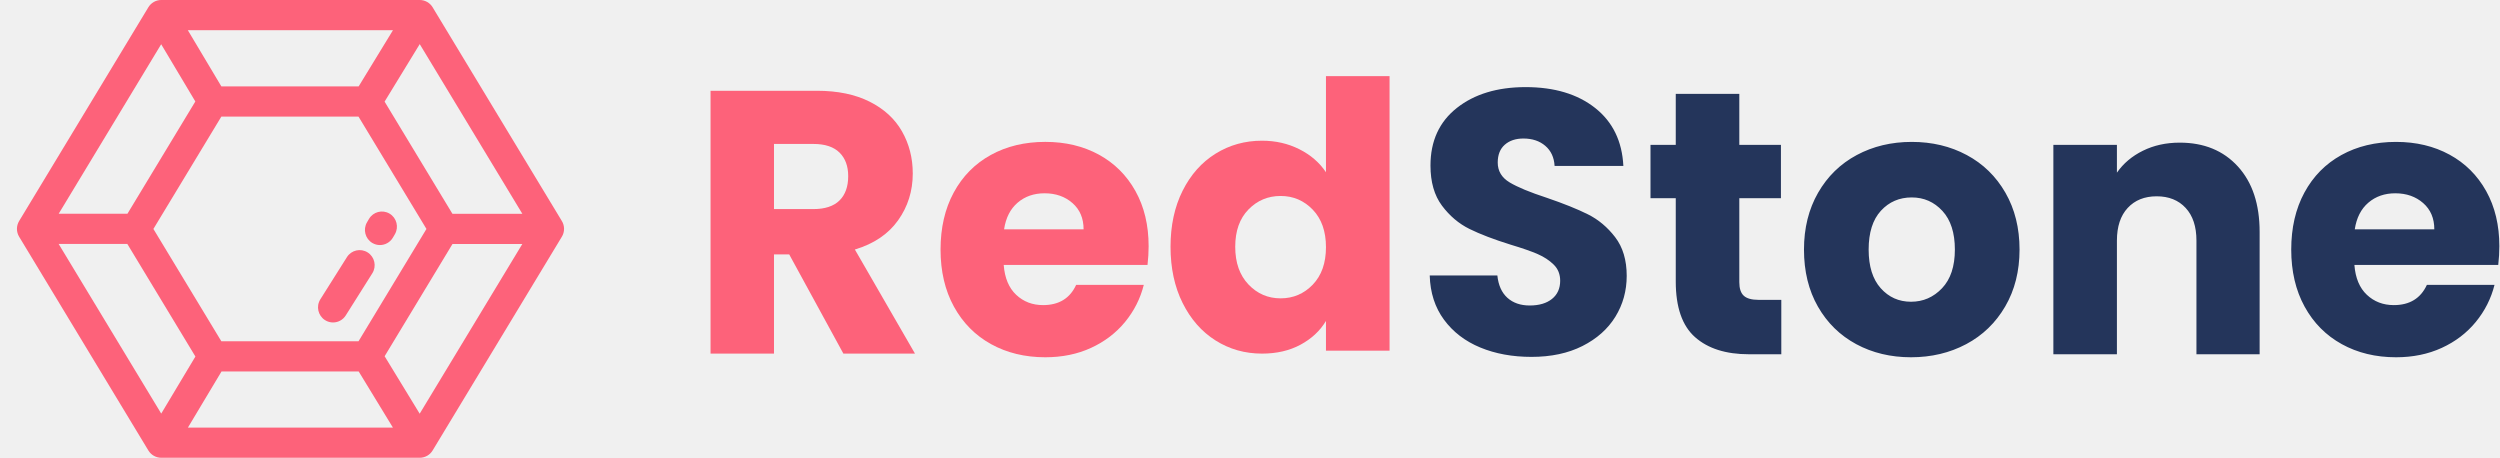
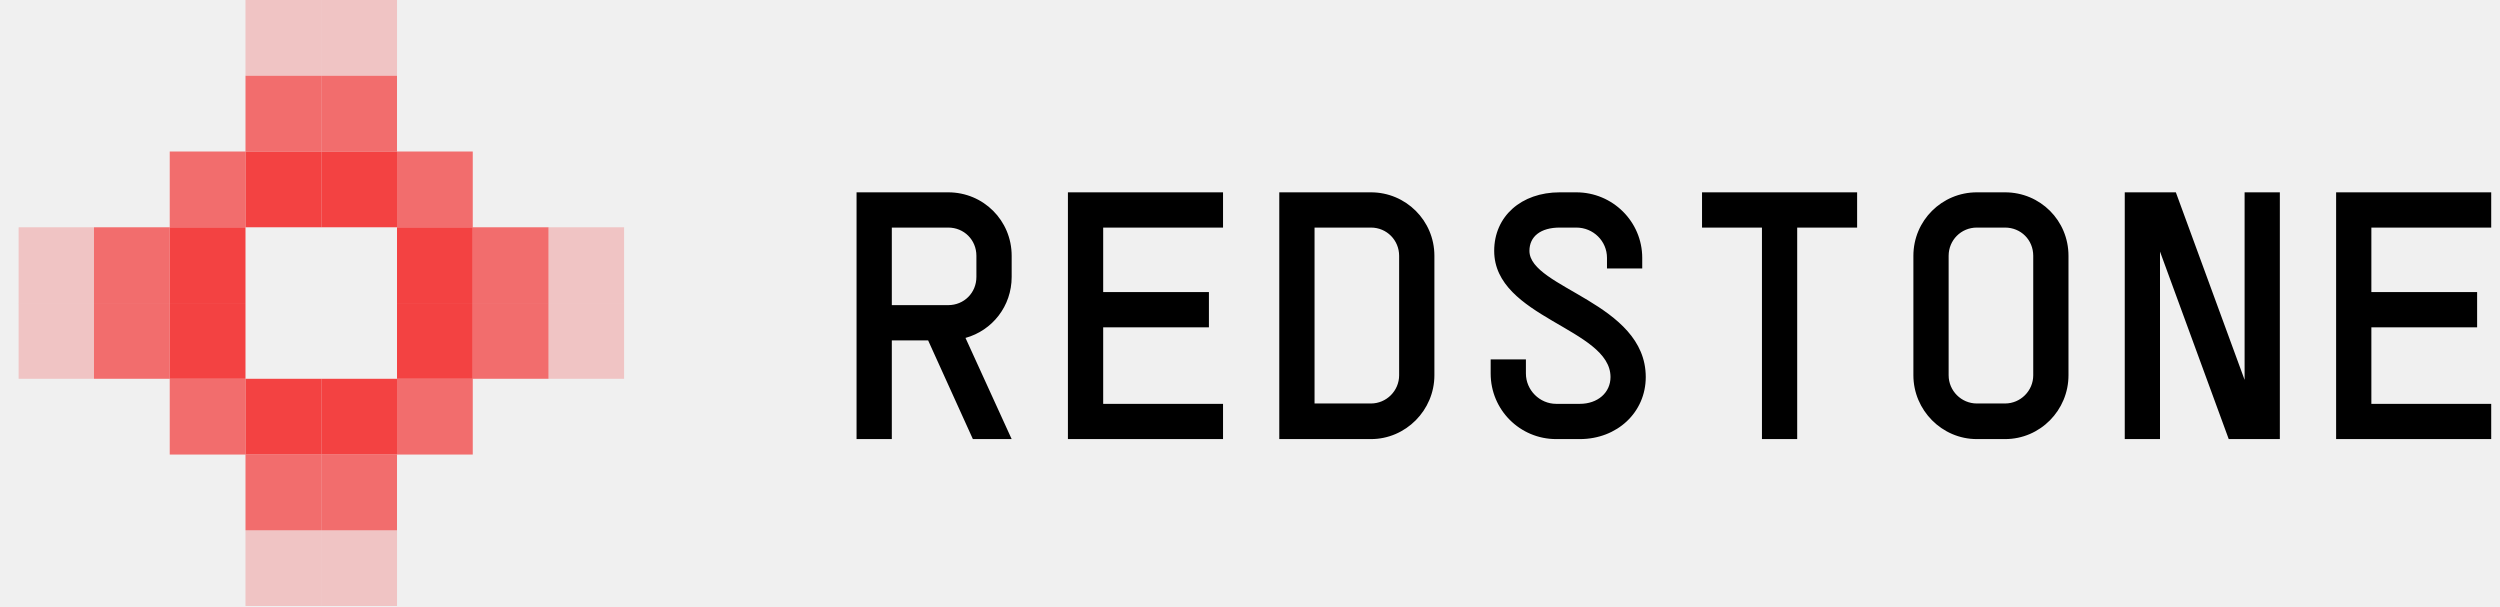
- <svg xmlns="http://www.w3.org/2000/svg" width="142" height="26" viewBox="0 0 142 26" fill="none">
+ <svg xmlns="http://www.w3.org/2000/svg" width="132" height="32" viewBox="0 0 132 32" fill="none">
  <g clip-path="url(#clip0_2_101)">
-     <path fill-rule="evenodd" clip-rule="evenodd" d="M84.079 19.738C83.221 19.383 82.535 18.858 82.021 18.162C81.507 17.465 81.236 16.627 81.208 15.647H85.05C85.107 16.201 85.297 16.623 85.62 16.915C85.944 17.206 86.366 17.352 86.887 17.352C87.422 17.352 87.844 17.227 88.153 16.979C88.463 16.73 88.618 16.386 88.618 15.945C88.618 15.576 88.495 15.27 88.249 15.029C88.002 14.787 87.7 14.588 87.341 14.432C86.982 14.276 86.472 14.098 85.81 13.899C84.853 13.601 84.072 13.303 83.467 13.004C82.862 12.706 82.341 12.265 81.905 11.683C81.469 11.1 81.251 10.34 81.251 9.402C81.251 8.01 81.75 6.92 82.749 6.131C83.749 5.343 85.05 4.948 86.655 4.948C88.287 4.948 89.603 5.343 90.602 6.131C91.602 6.92 92.136 8.017 92.207 9.424H88.301C88.273 8.941 88.097 8.561 87.773 8.284C87.45 8.007 87.035 7.868 86.528 7.868C86.092 7.868 85.74 7.985 85.472 8.22C85.205 8.454 85.071 8.792 85.071 9.232C85.071 9.715 85.297 10.091 85.747 10.361C86.197 10.631 86.901 10.923 87.858 11.235C88.815 11.562 89.593 11.875 90.191 12.173C90.789 12.471 91.306 12.905 91.742 13.473C92.178 14.041 92.397 14.773 92.397 15.668C92.397 16.52 92.182 17.295 91.753 17.991C91.323 18.687 90.701 19.241 89.885 19.653C89.068 20.065 88.104 20.271 86.992 20.271C85.909 20.271 84.938 20.094 84.079 19.738ZM101.178 17.032V20.122H99.342C98.033 20.122 97.013 19.799 96.281 19.152C95.549 18.506 95.183 17.451 95.183 15.988V11.257H93.748V8.23H95.183V5.332H98.793V8.23H101.157V11.257H98.793V16.03C98.793 16.386 98.877 16.641 99.046 16.797C99.215 16.954 99.497 17.032 99.891 17.032H101.178ZM105.432 19.547C104.51 19.049 103.786 18.339 103.258 17.416C102.73 16.492 102.466 15.412 102.466 14.176C102.466 12.954 102.734 11.878 103.268 10.947C103.803 10.017 104.535 9.303 105.464 8.806C106.393 8.308 107.434 8.06 108.588 8.06C109.742 8.06 110.784 8.308 111.712 8.806C112.641 9.303 113.373 10.017 113.908 10.947C114.443 11.878 114.71 12.954 114.71 14.176C114.71 15.398 114.439 16.474 113.897 17.405C113.355 18.335 112.617 19.049 111.681 19.547C110.745 20.044 109.7 20.293 108.546 20.293C107.392 20.293 106.354 20.044 105.432 19.547ZM110.309 16.371C110.794 15.86 111.037 15.128 111.037 14.176C111.037 13.224 110.801 12.493 110.33 11.981C109.858 11.47 109.278 11.214 108.588 11.214C107.884 11.214 107.3 11.466 106.836 11.97C106.372 12.475 106.139 13.21 106.139 14.176C106.139 15.128 106.368 15.86 106.825 16.371C107.283 16.883 107.856 17.139 108.546 17.139C109.235 17.139 109.823 16.883 110.309 16.371ZM127.112 9.456C127.936 10.358 128.347 11.598 128.347 13.175V20.122H124.758V13.665C124.758 12.869 124.554 12.251 124.146 11.811C123.738 11.37 123.189 11.15 122.5 11.15C121.81 11.15 121.261 11.37 120.853 11.811C120.445 12.251 120.241 12.869 120.241 13.665V20.122H116.631V8.23H120.241V9.807C120.607 9.282 121.099 8.866 121.719 8.561C122.338 8.255 123.034 8.102 123.809 8.102C125.188 8.102 126.289 8.554 127.112 9.456ZM141.9 15.05H133.73C133.787 15.789 134.022 16.354 134.437 16.744C134.853 17.135 135.363 17.33 135.968 17.33C136.869 17.33 137.495 16.947 137.847 16.18H141.689C141.492 16.961 141.136 17.664 140.623 18.289C140.109 18.915 139.465 19.405 138.691 19.76C137.917 20.115 137.052 20.293 136.095 20.293C134.941 20.293 133.913 20.044 133.013 19.547C132.112 19.049 131.408 18.339 130.902 17.416C130.395 16.492 130.142 15.412 130.142 14.176C130.142 12.94 130.391 11.86 130.891 10.937C131.391 10.013 132.091 9.303 132.991 8.806C133.892 8.308 134.927 8.06 136.095 8.06C137.235 8.06 138.248 8.301 139.134 8.784C140.021 9.267 140.714 9.957 141.214 10.852C141.713 11.747 141.963 12.791 141.963 13.984C141.963 14.325 141.942 14.681 141.9 15.05ZM138.269 13.025C138.269 12.4 138.058 11.903 137.636 11.534C137.213 11.164 136.686 10.979 136.052 10.979C135.447 10.979 134.937 11.157 134.522 11.512C134.107 11.867 133.85 12.372 133.751 13.025H138.269Z" fill="#24355B" />
-     <path fill-rule="evenodd" clip-rule="evenodd" d="M47.904 20.085L44.827 14.45H43.963V20.085H40.359V5.156H46.408C47.574 5.156 48.568 5.361 49.39 5.772C50.212 6.184 50.826 6.747 51.234 7.463C51.641 8.179 51.845 8.977 51.845 9.856C51.845 10.848 51.567 11.734 51.012 12.514C50.457 13.294 49.639 13.847 48.557 14.173L51.971 20.085H47.904ZM43.963 11.876H46.197C46.857 11.876 47.352 11.713 47.683 11.387C48.013 11.061 48.178 10.6 48.178 10.005C48.178 9.437 48.013 8.991 47.683 8.665C47.352 8.339 46.857 8.176 46.197 8.176H43.963V11.876Z" fill="#FD627A" />
-     <path fill-rule="evenodd" clip-rule="evenodd" d="M65.179 15.05H57.011C57.067 15.788 57.303 16.353 57.718 16.744C58.133 17.135 58.643 17.33 59.248 17.33C60.148 17.33 60.775 16.946 61.126 16.179H64.968C64.771 16.961 64.415 17.664 63.902 18.289C63.388 18.914 62.744 19.404 61.971 19.76C61.197 20.115 60.331 20.293 59.374 20.293C58.221 20.293 57.194 20.044 56.293 19.547C55.393 19.049 54.689 18.339 54.182 17.415C53.676 16.492 53.423 15.412 53.423 14.176C53.423 12.94 53.672 11.86 54.172 10.936C54.672 10.012 55.371 9.302 56.272 8.805C57.172 8.307 58.207 8.059 59.374 8.059C60.514 8.059 61.527 8.3 62.414 8.783C63.3 9.266 63.993 9.956 64.493 10.851C64.992 11.746 65.242 12.79 65.242 13.984C65.242 14.325 65.221 14.68 65.179 15.05ZM61.548 13.025C61.548 12.399 61.337 11.902 60.915 11.533C60.493 11.163 59.965 10.979 59.332 10.979C58.727 10.979 58.217 11.156 57.802 11.511C57.387 11.867 57.13 12.371 57.032 13.025H61.548Z" fill="#FD627A" />
-     <path fill-rule="evenodd" clip-rule="evenodd" d="M67.172 10.836C67.63 9.923 68.253 9.221 69.042 8.73C69.831 8.238 70.711 7.992 71.682 7.992C72.457 7.992 73.164 8.154 73.805 8.477C74.446 8.8 74.949 9.235 75.315 9.783V4.326H78.927V19.917H75.315V18.231C74.977 18.793 74.495 19.242 73.868 19.58C73.242 19.917 72.513 20.085 71.682 20.085C70.711 20.085 69.831 19.836 69.042 19.337C68.253 18.839 67.63 18.129 67.172 17.209C66.715 16.29 66.486 15.226 66.486 14.018C66.486 12.81 66.715 11.749 67.172 10.836ZM74.566 11.911C74.066 11.391 73.457 11.131 72.738 11.131C72.02 11.131 71.411 11.388 70.911 11.9C70.411 12.413 70.161 13.119 70.161 14.018C70.161 14.916 70.411 15.629 70.911 16.156C71.411 16.683 72.02 16.946 72.738 16.946C73.457 16.946 74.066 16.686 74.566 16.167C75.065 15.647 75.315 14.938 75.315 14.039C75.315 13.14 75.065 12.431 74.566 11.911Z" fill="#FD627A" />
-     <path fill-rule="evenodd" clip-rule="evenodd" d="M25.698 12.143L21.845 5.772L23.841 2.506L29.669 12.143H25.698ZM12.583 21.098H20.373L22.317 24.286H10.674L12.583 21.098ZM20.37 4.909H12.574L10.668 1.714H22.322L20.37 4.909ZM20.364 19.384H12.572L8.713 13.004L12.572 6.624H20.364L24.222 13.004L20.364 19.384ZM9.155 2.513L11.095 5.764L7.238 12.141H3.333L9.155 2.513ZM3.331 13.856H7.232L11.099 20.251L9.158 23.492L3.331 13.856ZM23.838 23.498L21.847 20.234L25.702 13.858H29.668L23.838 23.498ZM24.572 0.412C24.417 0.156 24.14 0 23.842 0H9.158C8.859 0 8.583 0.156 8.428 0.412L1.086 12.555C0.921 12.828 0.921 13.172 1.086 13.445L8.428 25.588C8.583 25.844 8.859 26 9.158 26H23.842C24.14 26 24.417 25.844 24.572 25.588L31.914 13.445C32.08 13.172 32.08 12.828 31.914 12.555L24.572 0.412Z" fill="#FD627A" />
-     <path fill-rule="evenodd" clip-rule="evenodd" d="M20.884 14.339C20.486 14.086 19.959 14.204 19.706 14.604L18.196 17C17.944 17.4 18.063 17.93 18.461 18.183C18.602 18.273 18.76 18.316 18.916 18.316C19.199 18.316 19.476 18.175 19.638 17.917L21.148 15.522C21.4 15.122 21.282 14.592 20.884 14.339Z" fill="#FD627A" />
-     <path fill-rule="evenodd" clip-rule="evenodd" d="M22.125 12.133C21.719 11.893 21.196 12.029 20.957 12.437L20.846 12.627C20.607 13.035 20.743 13.561 21.149 13.801C21.285 13.881 21.434 13.919 21.581 13.919C21.873 13.919 22.158 13.768 22.317 13.496L22.428 13.307C22.667 12.899 22.531 12.373 22.125 12.133Z" fill="#FD627A" />
+     <mask id="mask0_2_101" style="mask-type:luminance" maskUnits="userSpaceOnUse" x="0" y="0" width="33" height="32">
+       <path d="M32.962 0H0.962V32H32.962V0Z" fill="white" />
+     </mask>
+     <g mask="url(#mask0_2_101)">
+       <path opacity="0.75" d="M12.962 12H8.962V8H12.962V12Z" fill="#F34242" />
+       <path d="M12.962 16H8.962V12H12.962V16Z" fill="#F34242" />
+       <path d="M12.962 20H8.962V16H12.962V20Z" fill="#F34242" />
+       <path opacity="0.75" d="M12.962 24H8.962V20H12.962V24Z" fill="#F34242" />
+       <path opacity="0.75" d="M24.962 12H20.962V8H24.962V12Z" fill="#F34242" />
+       <path d="M24.962 16H20.962V12H24.962V16Z" fill="#F34242" />
+       <path d="M24.962 20H20.962V16H24.962V20Z" fill="#F34242" />
+       <path opacity="0.75" d="M24.962 24H20.962V20H24.962V24Z" fill="#F34242" />
+       <path d="M16.962 24H12.962V20H16.962V24Z" fill="#F34242" />
+       <path d="M20.962 24H16.962V20H20.962V24Z" fill="#F34242" />
+       <path d="M16.962 12H12.962V8H16.962V12Z" fill="#F34242" />
+       <path d="M20.962 12H16.962V8H20.962V12Z" fill="#F34242" />
+       <path d="M16.962 7.62939e-06H12.962V4H16.962V7.62939e-06Z" fill="#F34242" fill-opacity="0.25" />
+       <path d="M20.962 28H16.962V24H20.962V28Z" fill="#F34242" fill-opacity="0.75" />
+       <path d="M28.962 16H24.962V20H28.962V16Z" fill="#F34242" fill-opacity="0.75" />
+       <path d="M8.962 20H4.962V16H8.962V20Z" fill="#F34242" fill-opacity="0.75" />
+       <path d="M20.962 4H16.962V8H20.962V4Z" fill="#F34242" fill-opacity="0.75" />
+       <path d="M20.962 7.62939e-06H16.962V4H20.962V7.62939e-06Z" fill="#F34242" fill-opacity="0.25" />
+       <path d="M16.962 32H12.962V28H16.962V32Z" fill="#F34242" fill-opacity="0.25" />
+       <path d="M20.962 32H16.962V28H20.962V32Z" fill="#F34242" fill-opacity="0.25" />
+       <path d="M32.962 12H28.962V16H32.962V12Z" fill="#F34242" fill-opacity="0.25" />
+       <path d="M32.962 16H28.962V20H32.962V16Z" fill="#F34242" fill-opacity="0.25" />
+       <path d="M4.962 20H0.962V16H4.962V20Z" fill="#F34242" fill-opacity="0.25" />
+       <path d="M4.962 16H0.962V12H4.962V16Z" fill="#F34242" fill-opacity="0.25" />
+       <path d="M16.962 4H12.962V8H16.962V4Z" fill="#F34242" fill-opacity="0.75" />
+       <path d="M16.962 28H12.962V24H16.962V28Z" fill="#F34242" fill-opacity="0.75" />
+       <path d="M28.962 12H24.962V16H28.962V12Z" fill="#F34242" fill-opacity="0.75" />
+       <path d="M8.962 16H4.962V12H8.962V16Z" fill="#F34242" fill-opacity="0.75" />
+     </g>
+     <path d="M53.416 23.184H51.368L49.005 17.972H47.088V23.184H45.226V10.155H50.066C51.927 10.155 53.416 11.644 53.416 13.505V14.622C53.416 16.167 52.392 17.451 50.978 17.842L53.416 23.184ZM47.088 16.111H50.066C50.903 16.111 51.554 15.46 51.554 14.622V13.505C51.554 12.668 50.903 12.016 50.066 12.016H47.088V16.111ZM64.576 10.155V12.016H58.248V15.422H63.831V17.284H58.248V21.323H64.576V23.184H56.386V10.155H64.576ZM72.386 10.155C74.228 10.155 75.736 11.644 75.736 13.505V19.815C75.736 21.657 74.228 23.184 72.386 23.184H67.546V10.155H72.386ZM69.408 21.304H72.386C73.204 21.304 73.874 20.634 73.874 19.815V13.505C73.874 12.686 73.223 12.016 72.386 12.016H69.408V21.304ZM78.707 18.977H80.568V19.722C80.568 20.597 81.294 21.323 82.168 21.323H83.415C84.365 21.323 85.035 20.727 85.035 19.908C85.035 17.339 78.893 16.781 78.893 13.245C78.893 11.421 80.326 10.155 82.355 10.155H83.229C85.146 10.155 86.71 11.7 86.71 13.617V14.175H84.849V13.617C84.849 12.724 84.123 12.016 83.229 12.016H82.355C81.35 12.016 80.754 12.482 80.754 13.245C80.754 15.218 86.896 15.981 86.896 19.908C86.896 21.769 85.388 23.184 83.415 23.184H82.168C80.251 23.184 78.707 21.639 78.707 19.722V18.977ZM89.867 10.155H98.056V12.016H94.892V23.184H93.031V12.016H89.867V10.155ZM105.866 21.304C106.685 21.304 107.355 20.634 107.355 19.815V13.505C107.355 12.668 106.704 12.016 105.866 12.016H104.377C103.54 12.016 102.888 12.686 102.888 13.505V19.815C102.888 20.634 103.558 21.304 104.377 21.304H105.866ZM101.027 19.815V13.505C101.027 11.644 102.534 10.155 104.377 10.155H105.866C107.727 10.155 109.216 11.644 109.216 13.505V19.815C109.216 21.657 107.727 23.184 105.866 23.184H104.377C102.534 23.184 101.027 21.657 101.027 19.815ZM118.515 10.155H120.376V23.184H117.677L114.048 13.282V23.184H112.187V10.155H114.885L118.515 20.057V10.155ZM131.536 10.155V12.016H125.208V15.422H130.792V17.284H125.208V21.323H131.536V23.184H123.347V10.155H131.536Z" fill="black" />
  </g>
  <defs>
    <clipPath id="clip0_2_101">
-       <rect width="141.001" height="26" fill="white" transform="translate(0.961899)" />
+       <rect width="131" height="32" fill="white" transform="translate(0.961899)" />
    </clipPath>
  </defs>
</svg>
